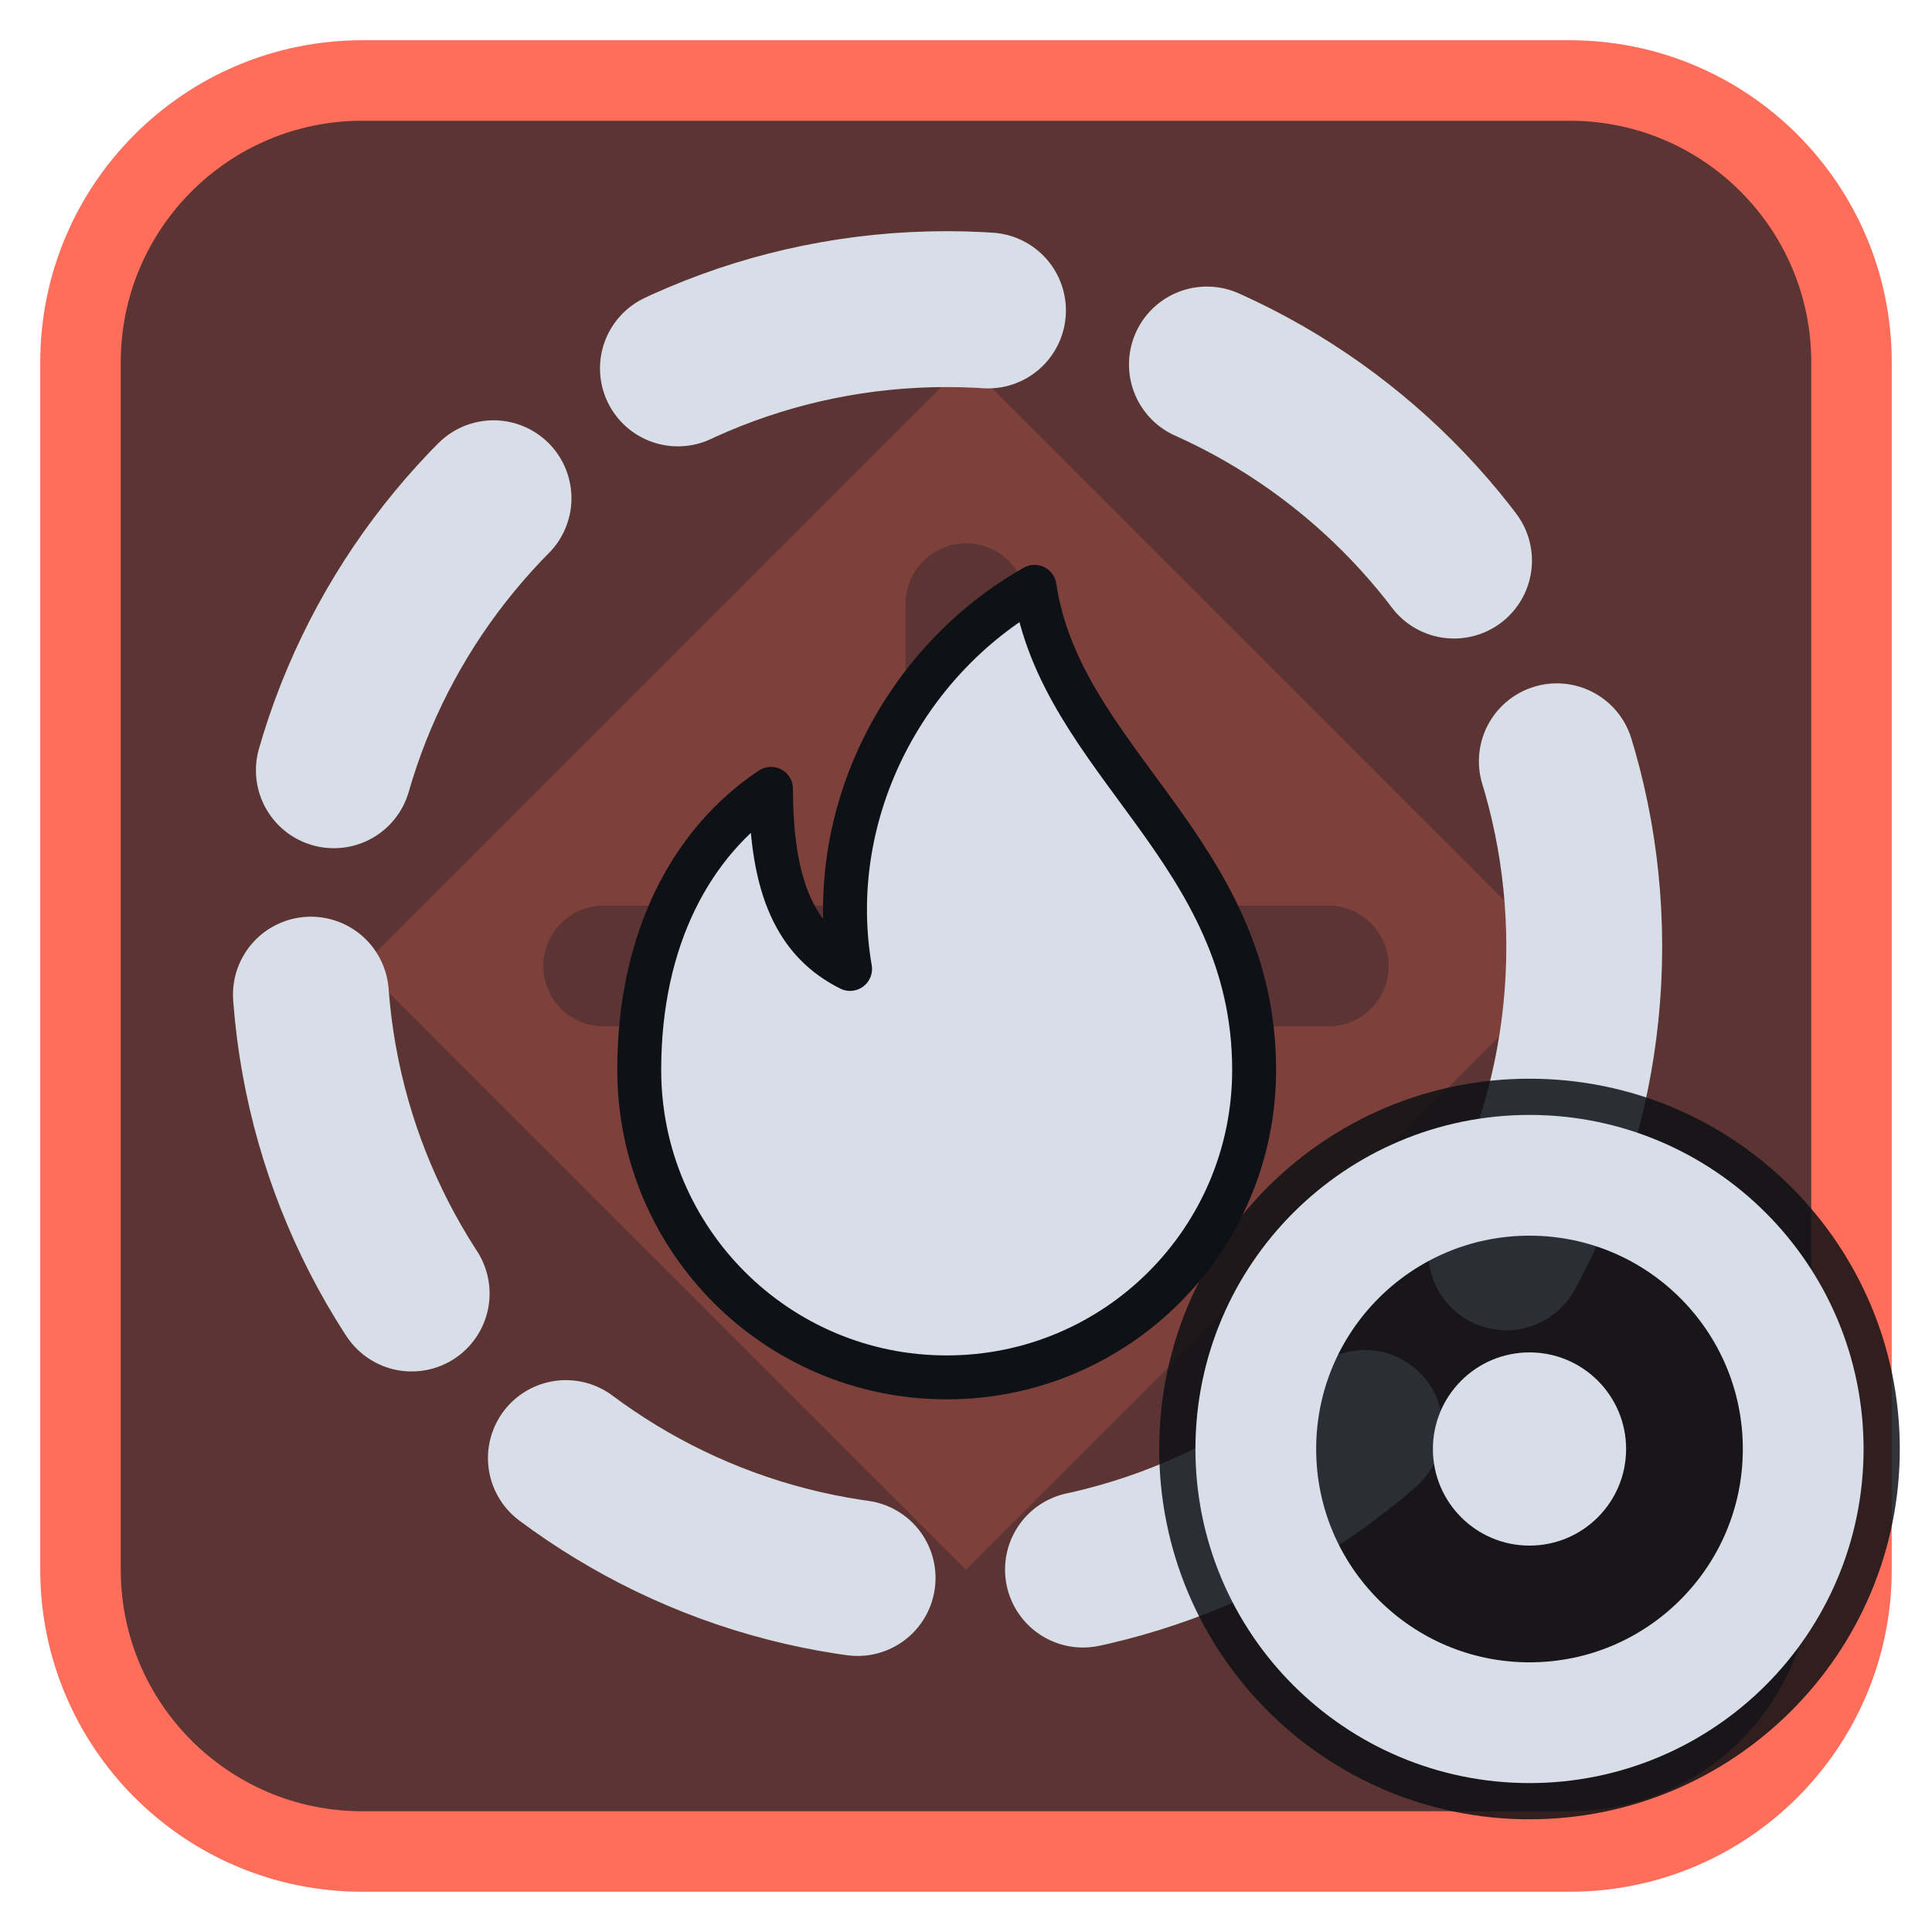
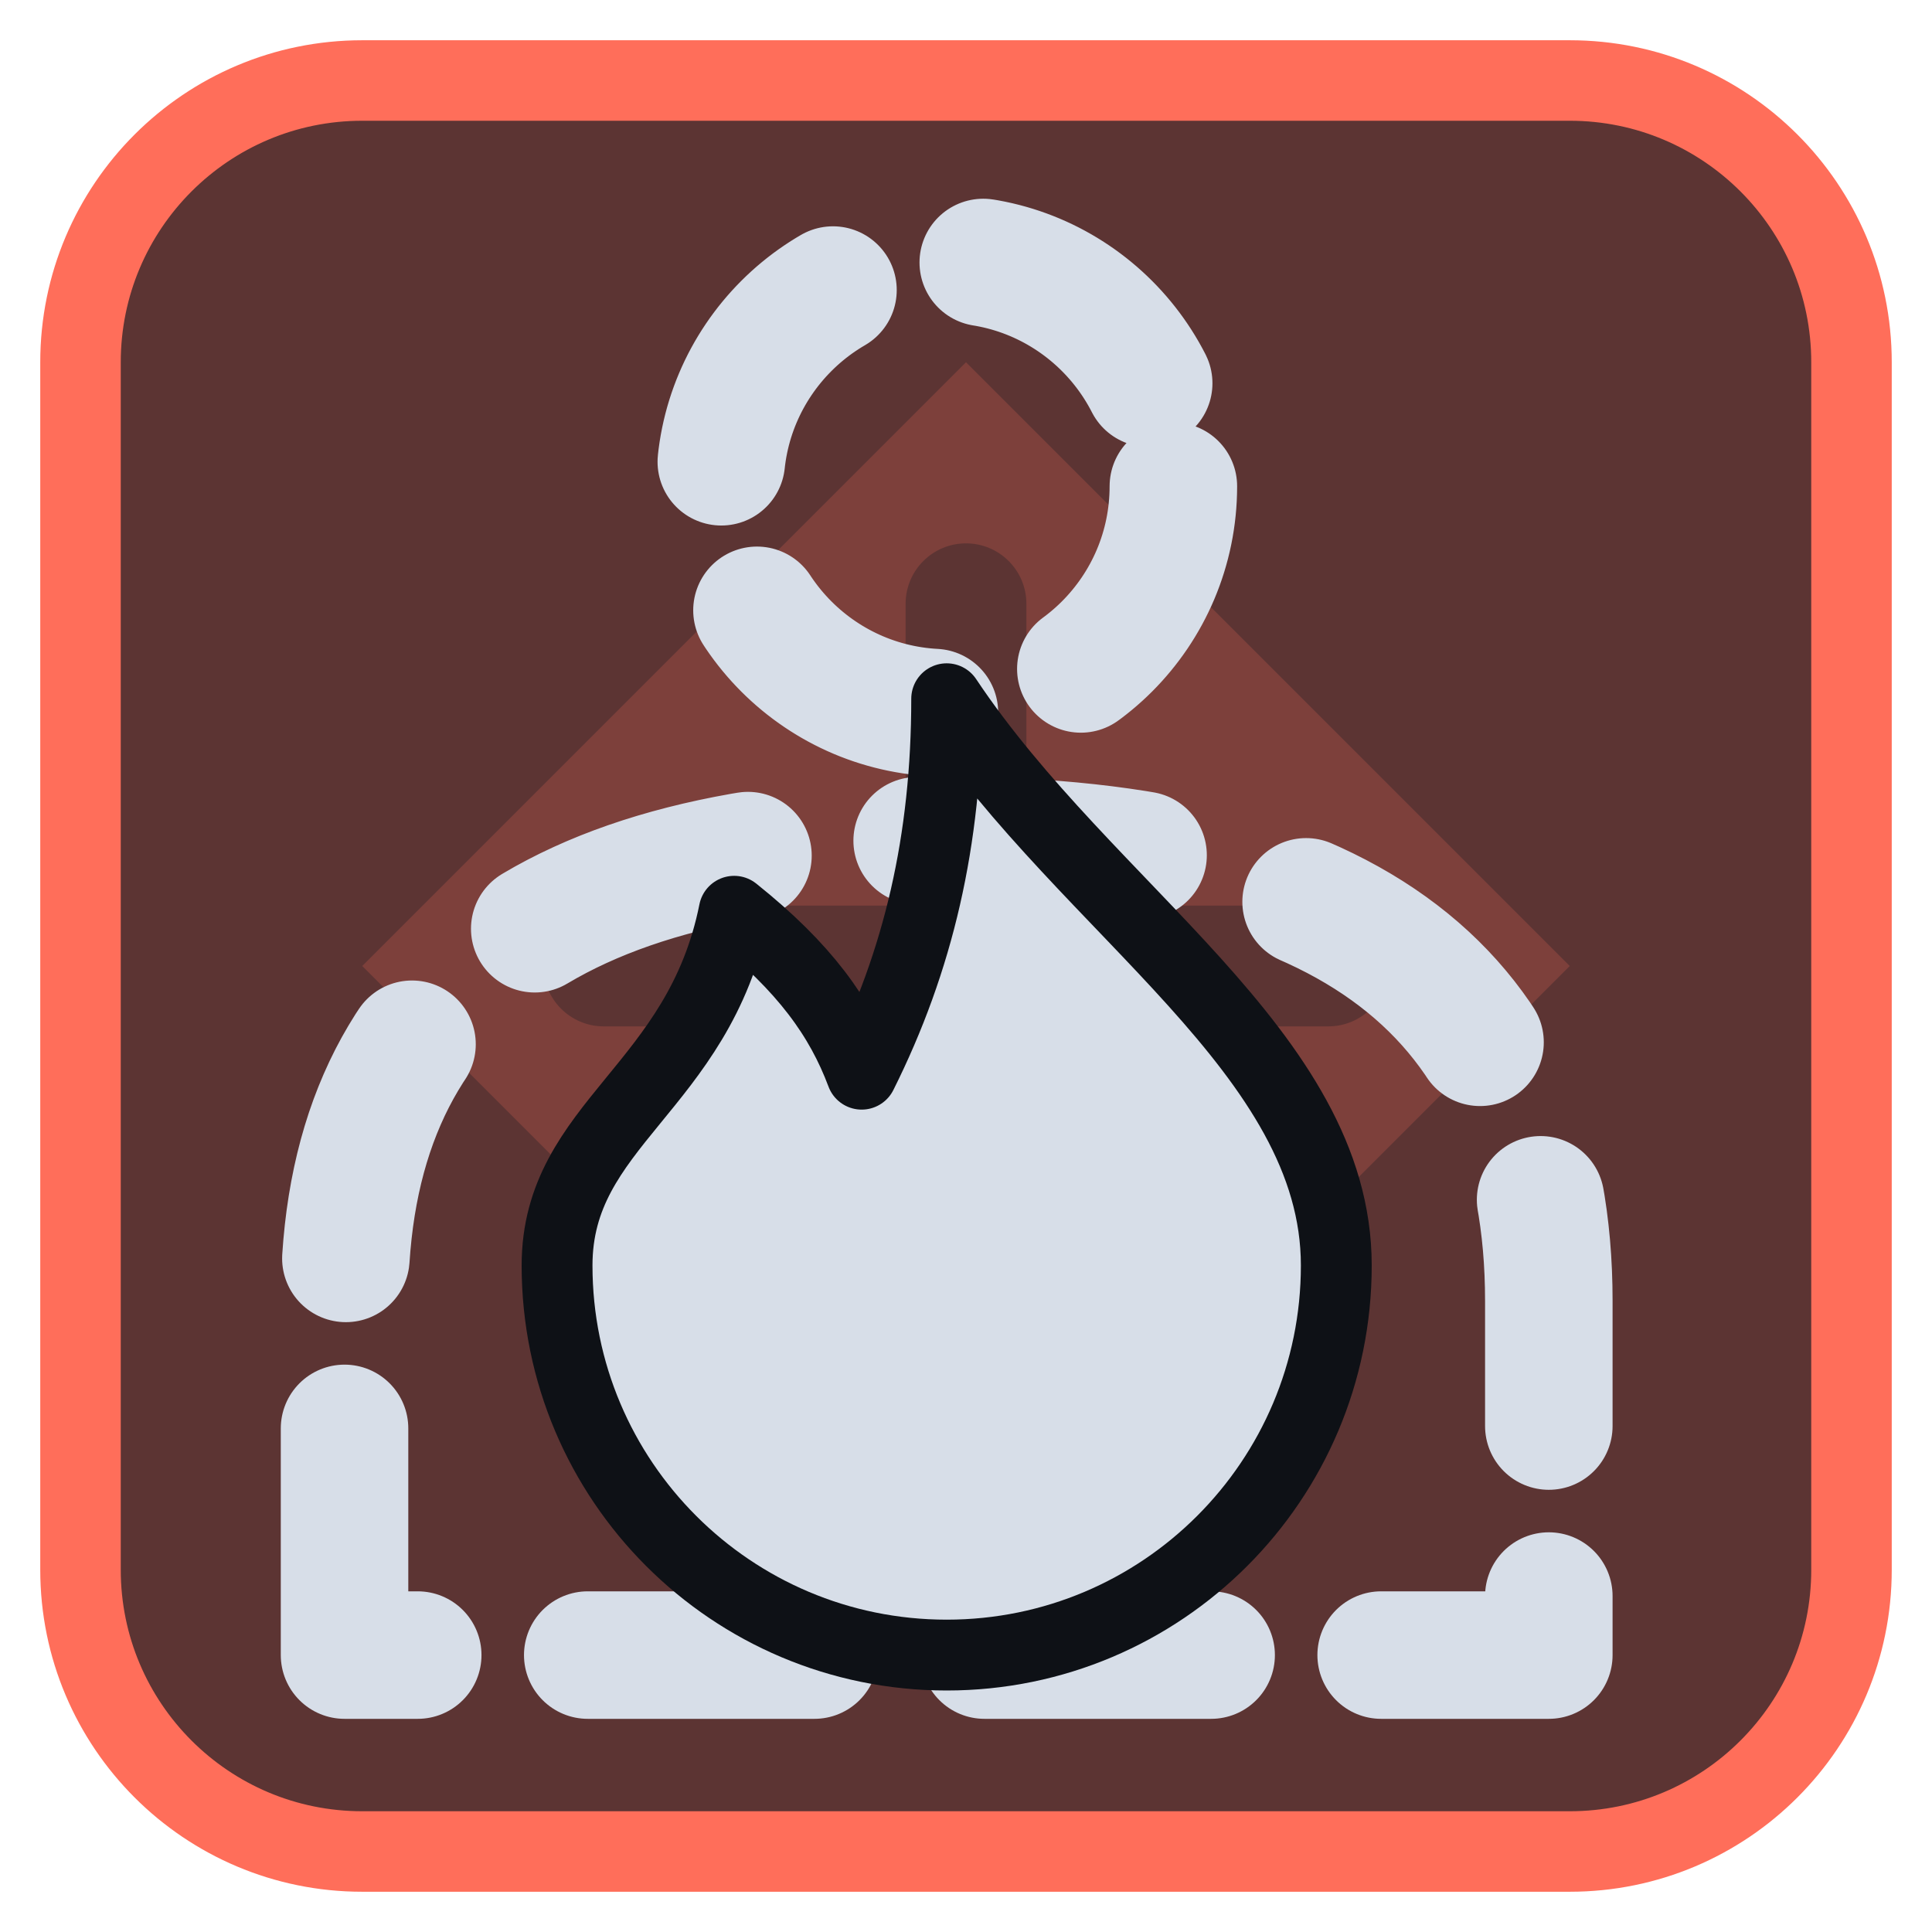
<svg xmlns="http://www.w3.org/2000/svg" viewBox="0 0 24 24" width="24" height="24">
  <rect x="1" y="1" width="22" height="22" rx="3.5" fill="#5c3433" stroke="#ff6e5a" stroke-width="1" />
  <g opacity="0.2" transform="translate(3,3) scale(0.75)">
    <path d="M12 2l10 10-10 10L2 12zM11 6a1 1 0 0 1 2 0v5h5a1 1 0 0 1 0 2h-5v5a1 1 0 0 1-2 0v-5H6a1 1 0 0 1 0-2h5z" fill="#ff6e5a" fill-rule="evenodd" />
  </g>
  <g transform="translate(1.2,1.2) scale(0.88)">
-     <circle cx="12" cy="12" r="9" fill="none" stroke="#d7dee8" stroke-width="2.2" stroke-linecap="round" stroke-linejoin="round" stroke-dasharray="4.5 3.2" />
-     <g transform="translate(12,12.5) scale(0.62) translate(-12,-12)">
-       <path d="M14 3c.6 4 5 6 5 11a7 7 0 0 1-14 0c0-3 1.2-5.2 3-6.4 0 2.3.6 3.5 1.8 4.1-.6-3.5 1.2-7 4.2-8.7z" fill="#d7dee8" stroke="#0e1116" stroke-width="1" stroke-linejoin="round" />
-     </g>
+     <circle cx="12" cy="5.5" r="3.2" fill="none" stroke="#d7dee8" stroke-width="1.8" stroke-linecap="round" stroke-linejoin="round" stroke-dasharray="3 2.2" />
+     <path d="M3.5 22V17Q3.5 10.5 12 10.5Q20.5 10.5 20.5 17V22Z" fill="none" stroke="#d7dee8" stroke-width="1.8" stroke-linecap="round" stroke-linejoin="round" stroke-dasharray="3.2 2.4" />
+     <path d="M12 8.5C14 11.5 17.5 13.5 17.5 16.5A5.5 5.5 0 0 1 6.5 16.5C6.5 14.5 8.5 14 9 11.5C10 12.3 10.5 13 10.8 13.8C11.6 12.2 12 10.5 12 8.5Z" fill="#d7dee8" stroke="#0e1116" stroke-width="1" stroke-linejoin="round" />
  </g>
-   <circle cx="19" cy="18" r="4.6" fill="#0e1116" fill-opacity="0.85" />
-   <circle cx="19" cy="18" r="3.4" fill="none" stroke="#d7dee8" stroke-width="1.5" stroke-linecap="round" stroke-linejoin="round" />
-   <circle cx="19" cy="18" r="1.2" fill="#d7dee8" />
</svg>
